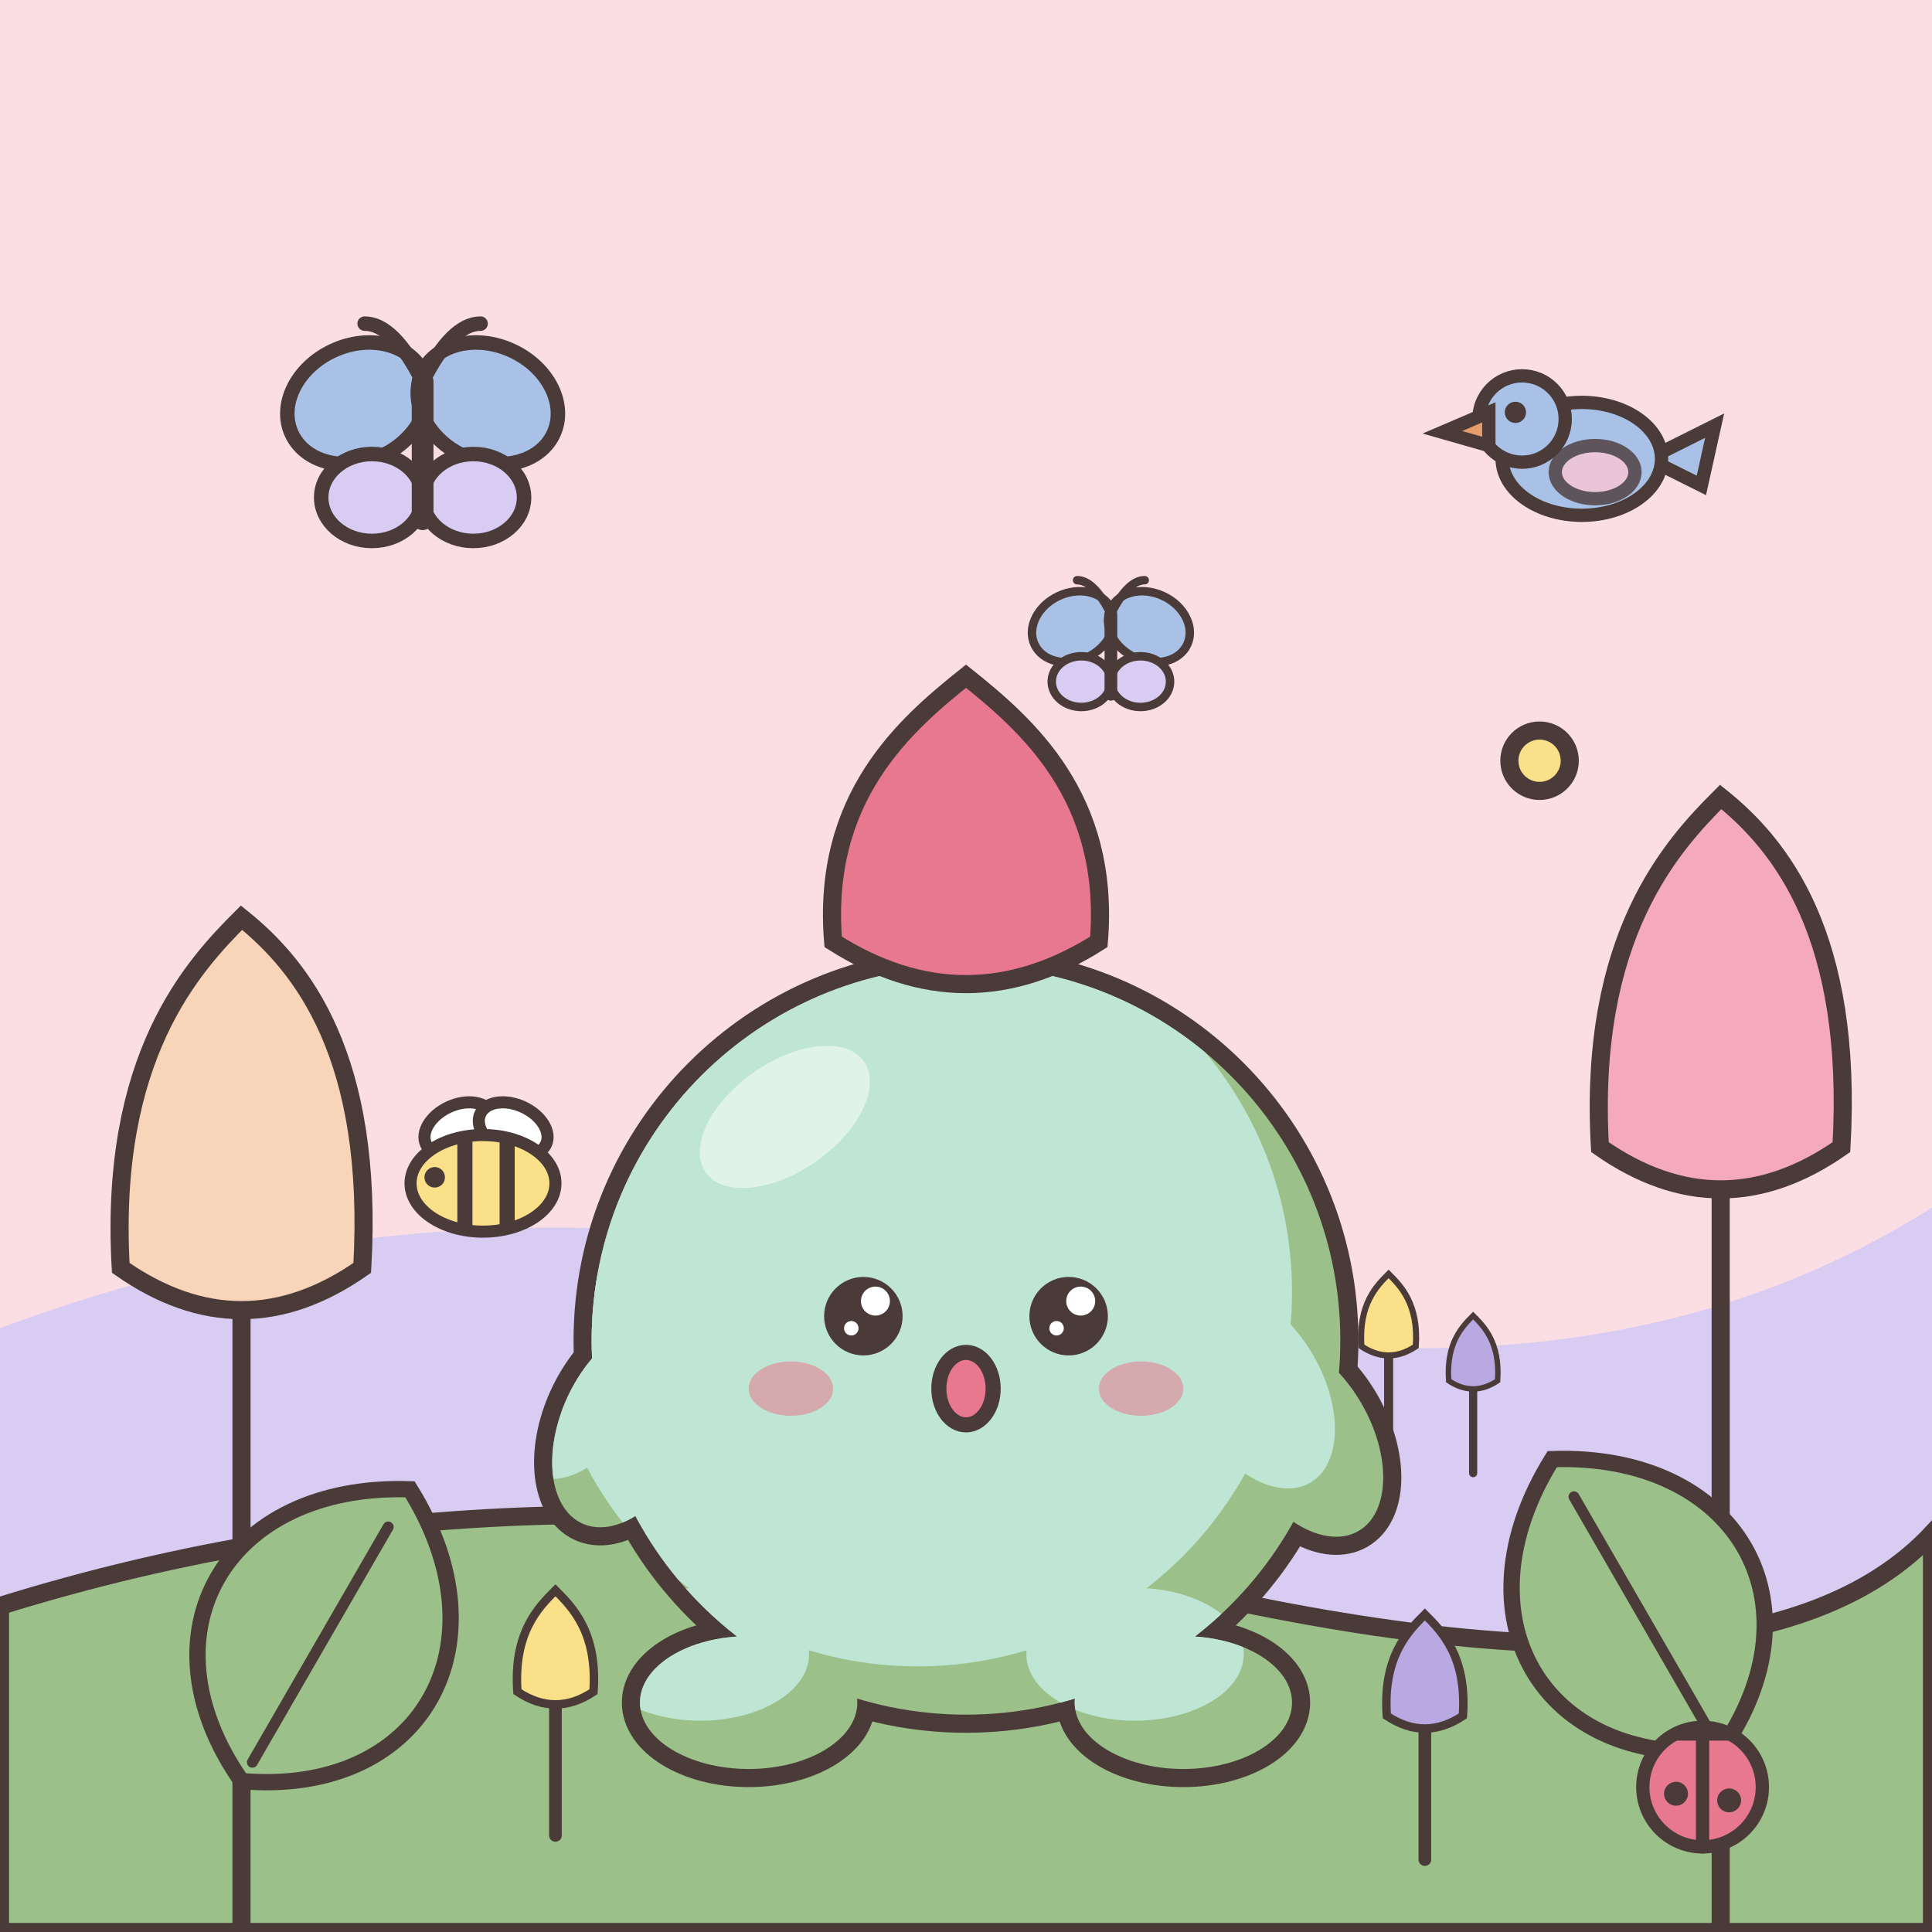
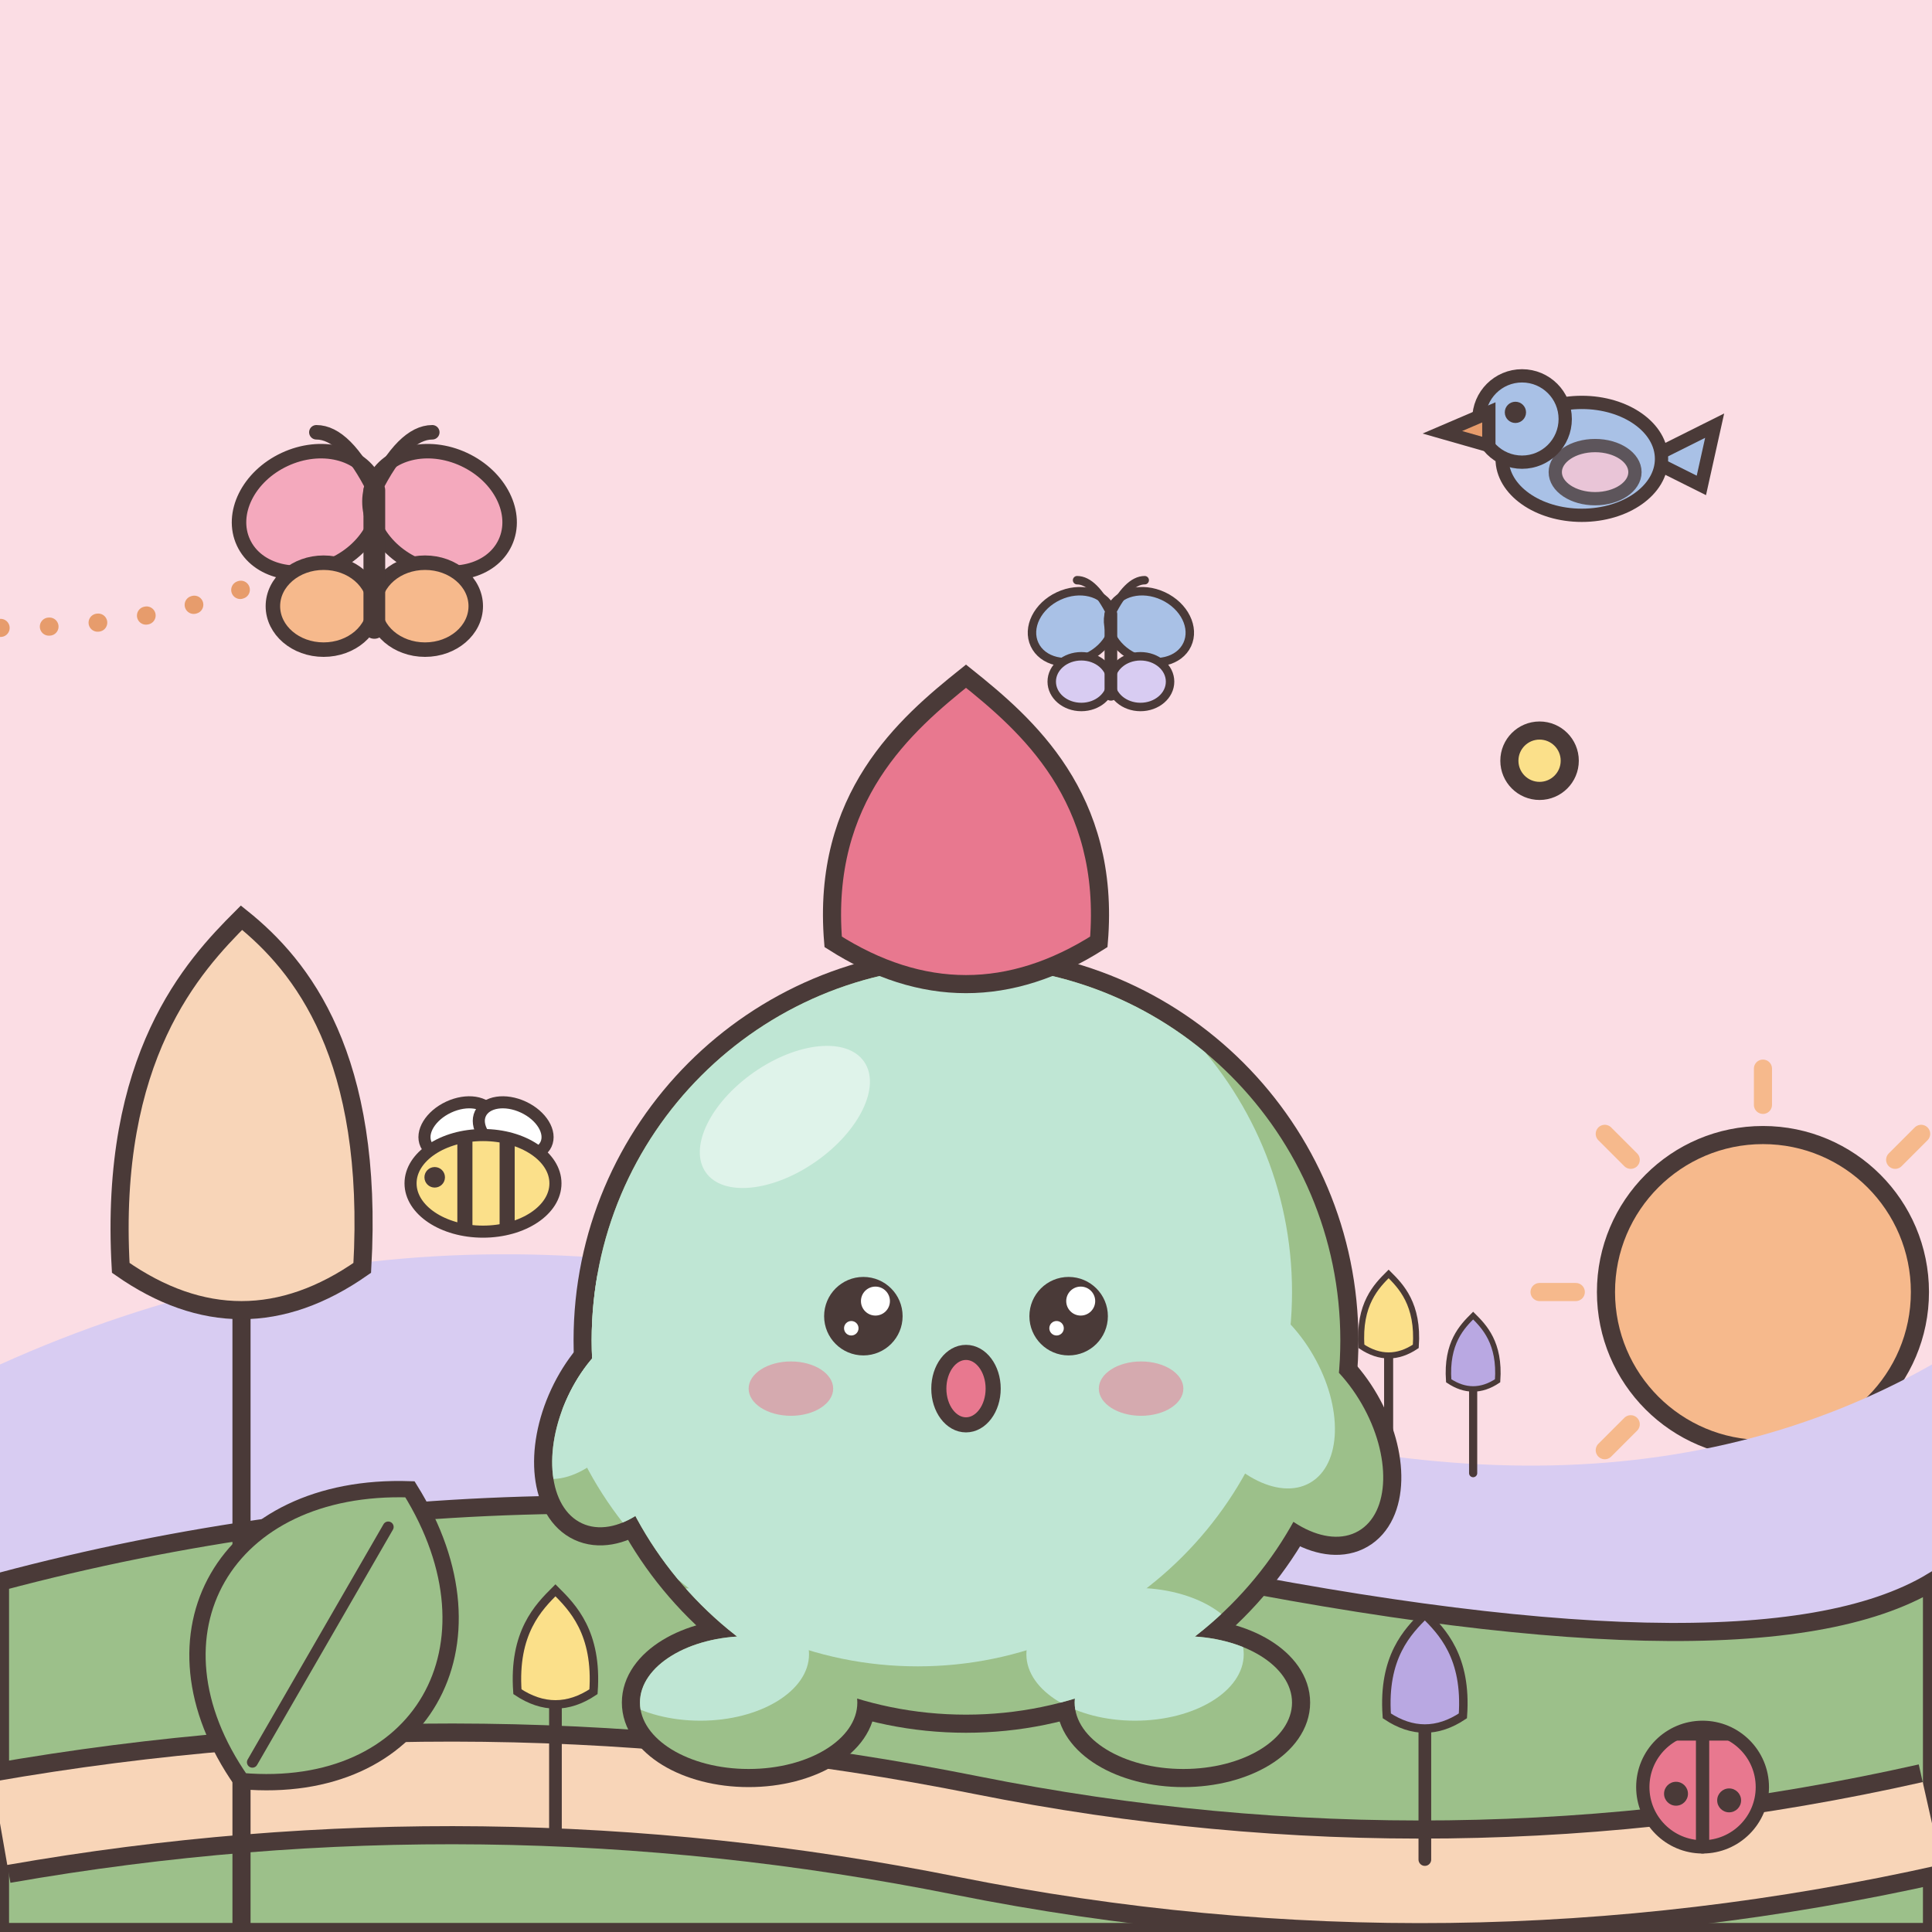
<svg xmlns="http://www.w3.org/2000/svg" width="320" height="320" viewBox="0 0 320 320">
  <rect width="320" height="320" fill="#fbdde4" />
-   <path d="M0 220Q80 190 170 214T320 200V320H0Z" fill="#d8ccf2" />
-   <path d="M0 266Q90 238 190 262T320 254V320H0Z" fill="#9cc08a" stroke="#4a3a38" stroke-width="3" />
-   <path d="M40 320V210M285 320V190" fill="none" stroke="#4a3a38" stroke-width="3" stroke-linecap="round" stroke-linejoin="round" />
+   <path d="M323.0 214.0L329.0 214.0" fill="none" stroke="#f6b98c" stroke-width="3" stroke-linecap="round" stroke-linejoin="round" />
+   <path d="M313.9 235.9L318.2 240.2" fill="none" stroke="#f6b98c" stroke-width="3" stroke-linecap="round" stroke-linejoin="round" />
+   <path d="M292.0 245.0L292.0 251.0" fill="none" stroke="#f6b98c" stroke-width="3" stroke-linecap="round" stroke-linejoin="round" />
+   <path d="M270.1 235.9L265.8 240.2" fill="none" stroke="#f6b98c" stroke-width="3" stroke-linecap="round" stroke-linejoin="round" />
+   <path d="M261.0 214.0L255.0 214.0" fill="none" stroke="#f6b98c" stroke-width="3" stroke-linecap="round" stroke-linejoin="round" />
+   <path d="M270.1 192.1L265.8 187.8" fill="none" stroke="#f6b98c" stroke-width="3" stroke-linecap="round" stroke-linejoin="round" />
+   <path d="M292.0 183.0L292.0 177.0" fill="none" stroke="#f6b98c" stroke-width="3" stroke-linecap="round" stroke-linejoin="round" />
+   <path d="M313.9 192.1L318.2 187.8" fill="none" stroke="#f6b98c" stroke-width="3" stroke-linecap="round" stroke-linejoin="round" />
+   <circle cx="292" cy="214" r="26" fill="#f6b98c" stroke="#4a3a38" stroke-width="3" />
+   <path d="M0 226Q80 190 170 225T320 226V320H0Z" fill="#d8ccf2" />
+   <path d="M0 262Q90 238 190 259T320 262V320H0Z" fill="#9cc08a" stroke="#4a3a38" stroke-width="3" />
+   <path d="M0 302Q80 288 160 304T320 302" fill="none" stroke="#4a3a38" stroke-width="20" />
+   <path d="M0 302Q80 288 160 304T320 302" fill="none" stroke="#f8d5b8" stroke-width="14" />
+   <path d="M40 320V210" fill="none" stroke="#4a3a38" stroke-width="3" stroke-linecap="round" stroke-linejoin="round" />
  <g transform="translate(40 295) rotate(-60) scale(0.9)">
    <path d="M0 0C14-30 46-30 62 0C46 30 14 30 0 0Z" fill="#9cc08a" stroke="#4a3a38" stroke-width="3" />
    <path d="M4 0H54" fill="none" stroke="#4a3a38" stroke-width="2" stroke-linecap="round" stroke-linejoin="round" />
  </g>
-   <g transform="translate(285 290) rotate(-120) scale(0.9)">
-     <path d="M0 0C14-30 46-30 62 0C46 30 14 30 0 0Z" fill="#9cc08a" stroke="#4a3a38" stroke-width="3" />
-     <path d="M4 0H54" fill="none" stroke="#4a3a38" stroke-width="2" stroke-linecap="round" stroke-linejoin="round" />
-   </g>
  <path d="M20 210C18 175 32 160 40 152C50 160 62 175 60 210Q40 224 20 210Z" fill="#f8d5b8" stroke="#4a3a38" stroke-width="3" />
-   <path d="M265 190C263 155 277 140 285 132C295 140 307 155 305 190Q285 204 265 190Z" fill="#f4a9bd" stroke="#4a3a38" stroke-width="3" />
-   <g transform="translate(70 74) scale(1.2)">
-     <ellipse cx="-9" cy="-6" rx="10" ry="8" fill="#a9c1e6" stroke="#4a3a38" stroke-width="2" transform="rotate(-25 -9 -6)" />
-     <ellipse cx="9" cy="-6" rx="10" ry="8" fill="#a9c1e6" stroke="#4a3a38" stroke-width="2" transform="rotate(25 9 -6)" />
-     <ellipse cx="-7" cy="7" rx="7" ry="6" fill="#d8ccf2" stroke="#4a3a38" stroke-width="2" />
-     <ellipse cx="7" cy="7" rx="7" ry="6" fill="#d8ccf2" stroke="#4a3a38" stroke-width="2" />
+   <path d="M0 104Q26 104 44 96" fill="none" stroke="#e79c6c" stroke-width="3" stroke-linecap="round" stroke-dasharray="0.1 8" />
+   <g transform="translate(62 92) scale(1.2)">
+     <ellipse cx="-9" cy="-6" rx="10" ry="8" fill="#f4a9bd" stroke="#4a3a38" stroke-width="2" transform="rotate(-25 -9 -6)" />
+     <ellipse cx="9" cy="-6" rx="10" ry="8" fill="#f4a9bd" stroke="#4a3a38" stroke-width="2" transform="rotate(25 9 -6)" />
+     <ellipse cx="-7" cy="7" rx="7" ry="6" fill="#f6b98c" stroke="#4a3a38" stroke-width="2" />
+     <ellipse cx="7" cy="7" rx="7" ry="6" fill="#f6b98c" stroke="#4a3a38" stroke-width="2" />
    <path d="M0 -9V10" fill="none" stroke="#4a3a38" stroke-width="3" stroke-linecap="round" stroke-linejoin="round" />
    <path d="M0 -9Q-4 -17 -8 -17M0 -9Q4 -17 8 -17" fill="none" stroke="#4a3a38" stroke-width="2" stroke-linecap="round" stroke-linejoin="round" />
  </g>
  <g transform="translate(262 76) scale(1.1)">
    <g transform="scale(-1 1)">
      <path d="M-10 0L-20 -5L-18 4Z" fill="#a9c1e6" stroke="#4a3a38" stroke-width="2" />
      <ellipse rx="12" ry="8.5" fill="#a9c1e6" stroke="#4a3a38" stroke-width="2" />
      <circle cx="9" cy="-6" r="6.5" fill="#a9c1e6" stroke="#4a3a38" stroke-width="2" />
      <path d="M14 -7L21 -4L14 -2Z" fill="#e79c6c" stroke="#4a3a38" stroke-width="2" />
      <ellipse cx="-2" cy="2" rx="6" ry="4" fill="#f9c6d3" stroke="#4a3a38" stroke-width="2" opacity=".8" />
      <circle cx="10" cy="-7" r="1.6" fill="#4a3a38" />
    </g>
  </g>
  <circle cx="255" cy="126" r="5" fill="#fbe08a" stroke="#4a3a38" stroke-width="3" />
  <g transform="translate(92 304) scale(0.7)">
    <path d="M0 0V-34" fill="none" stroke="#4a3a38" stroke-width="3" stroke-linecap="round" stroke-linejoin="round" />
    <path d="M-9 -34C-10 -48 -4 -54 0 -58C4 -54 10 -48 9 -34Q0 -28 -9 -34Z" fill="#fbe08a" stroke="#4a3a38" stroke-width="2" />
  </g>
  <g transform="translate(236 308) scale(0.7)">
    <path d="M0 0V-34" fill="none" stroke="#4a3a38" stroke-width="3" stroke-linecap="round" stroke-linejoin="round" />
    <path d="M-9 -34C-10 -48 -4 -54 0 -58C4 -54 10 -48 9 -34Q0 -28 -9 -34Z" fill="#b9a8e2" stroke="#4a3a38" stroke-width="2" />
  </g>
  <g transform="translate(80 196) scale(1)">
    <ellipse cx="-4" cy="-9" rx="6" ry="4" fill="#fff" stroke="#4a3a38" stroke-width="2" transform="rotate(-25 -4 -9)" />
    <ellipse cx="5" cy="-9" rx="6" ry="4" fill="#fff" stroke="#4a3a38" stroke-width="2" transform="rotate(25 5 -9)" />
    <ellipse rx="12" ry="8" fill="#fbe08a" stroke="#4a3a38" stroke-width="2" />
    <path d="M-3 -7V7M4 -7V7" fill="none" stroke="#4a3a38" stroke-width="2.5" stroke-linecap="round" stroke-linejoin="round" />
    <circle cx="-8" cy="-1" r="1.7" fill="#4a3a38" />
  </g>
  <g stroke="#4a3a38" stroke-width="6" stroke-linejoin="round" fill="#4a3a38">
    <circle cx="160" cy="222" r="62" />
    <ellipse cx="124" cy="282" rx="18" ry="11" />
    <ellipse cx="196" cy="282" rx="18" ry="11" />
    <ellipse cx="104" cy="236" rx="11" ry="18" transform="rotate(25 104 236)" />
    <ellipse cx="216" cy="238" rx="11" ry="18" transform="rotate(-30 216 238)" />
  </g>
  <clipPath id="tulia">
    <circle cx="160" cy="222" r="62" />
    <ellipse cx="124" cy="282" rx="18" ry="11" />
    <ellipse cx="196" cy="282" rx="18" ry="11" />
    <ellipse cx="104" cy="236" rx="11" ry="18" transform="rotate(25 104 236)" />
    <ellipse cx="216" cy="238" rx="11" ry="18" transform="rotate(-30 216 238)" />
  </clipPath>
  <g clip-path="url(#tulia)">
    <rect width="320" height="320" fill="#9cc08a" />
    <g transform="translate(-8 -8)" fill="#bfe6d4">
      <circle cx="160" cy="222" r="62" />
      <ellipse cx="124" cy="282" rx="18" ry="11" />
      <ellipse cx="196" cy="282" rx="18" ry="11" />
      <ellipse cx="104" cy="236" rx="11" ry="18" transform="rotate(25 104 236)" />
      <ellipse cx="216" cy="238" rx="11" ry="18" transform="rotate(-30 216 238)" />
    </g>
    <ellipse cx="130" cy="185" rx="16" ry="9" fill="#fff" opacity=".5" transform="rotate(-35 130 185)" />
  </g>
  <path d="M138 156C136 132 150 120 160 112C170 120 184 132 182 156Q160 170 138 156Z" fill="#e8788f" stroke="#4a3a38" stroke-width="3" />
  <g transform="translate(184 108) scale(0.7)">
    <ellipse cx="-9" cy="-6" rx="10" ry="8" fill="#a9c1e6" stroke="#4a3a38" stroke-width="2" transform="rotate(-25 -9 -6)" />
    <ellipse cx="9" cy="-6" rx="10" ry="8" fill="#a9c1e6" stroke="#4a3a38" stroke-width="2" transform="rotate(25 9 -6)" />
    <ellipse cx="-7" cy="7" rx="7" ry="6" fill="#d8ccf2" stroke="#4a3a38" stroke-width="2" />
    <ellipse cx="7" cy="7" rx="7" ry="6" fill="#d8ccf2" stroke="#4a3a38" stroke-width="2" />
    <path d="M0 -9V10" fill="none" stroke="#4a3a38" stroke-width="3" stroke-linecap="round" stroke-linejoin="round" />
    <path d="M0 -9Q-4 -17 -8 -17M0 -9Q4 -17 8 -17" fill="none" stroke="#4a3a38" stroke-width="2" stroke-linecap="round" stroke-linejoin="round" />
  </g>
  <circle cx="143" cy="218" r="6.5" fill="#4a3a38" />
  <circle cx="145" cy="215.5" r="2.4" fill="#fff" />
  <circle cx="141" cy="220" r="1.2" fill="#fff" />
  <circle cx="177" cy="218" r="6.5" fill="#4a3a38" />
  <circle cx="179" cy="215.5" r="2.4" fill="#fff" />
  <circle cx="175" cy="220" r="1.2" fill="#fff" />
  <ellipse cx="131" cy="230" rx="7" ry="4.5" fill="#e8788f" opacity=".55" />
  <ellipse cx="189" cy="230" rx="7" ry="4.5" fill="#e8788f" opacity=".55" />
  <ellipse cx="160" cy="230" rx="4.5" ry="6" fill="#e8788f" stroke="#4a3a38" stroke-width="2.5" />
  <g transform="translate(230 240) scale(0.5)">
    <path d="M0 0V-34" fill="none" stroke="#4a3a38" stroke-width="3" stroke-linecap="round" stroke-linejoin="round" />
    <path d="M-9 -34C-10 -48 -4 -54 0 -58C4 -54 10 -48 9 -34Q0 -28 -9 -34Z" fill="#fbe08a" stroke="#4a3a38" stroke-width="2" />
  </g>
  <g transform="translate(244 244) scale(0.45)">
    <path d="M0 0V-34" fill="none" stroke="#4a3a38" stroke-width="3" stroke-linecap="round" stroke-linejoin="round" />
    <path d="M-9 -34C-10 -48 -4 -54 0 -58C4 -54 10 -48 9 -34Q0 -28 -9 -34Z" fill="#b9a8e2" stroke="#4a3a38" stroke-width="2" />
  </g>
  <g transform="translate(282 296) scale(1.1)">
    <circle r="9" fill="#e8788f" stroke="#4a3a38" stroke-width="2" />
    <path d="M-6 -7a8 8 0 0 1 12 0Z" fill="#4a3a38" />
    <path d="M0 -7V9" fill="none" stroke="#4a3a38" stroke-width="2" stroke-linecap="round" stroke-linejoin="round" />
    <circle cx="-4" cy="1" r="1.8" fill="#4a3a38" />
    <circle cx="4" cy="2" r="1.8" fill="#4a3a38" />
  </g>
</svg>
